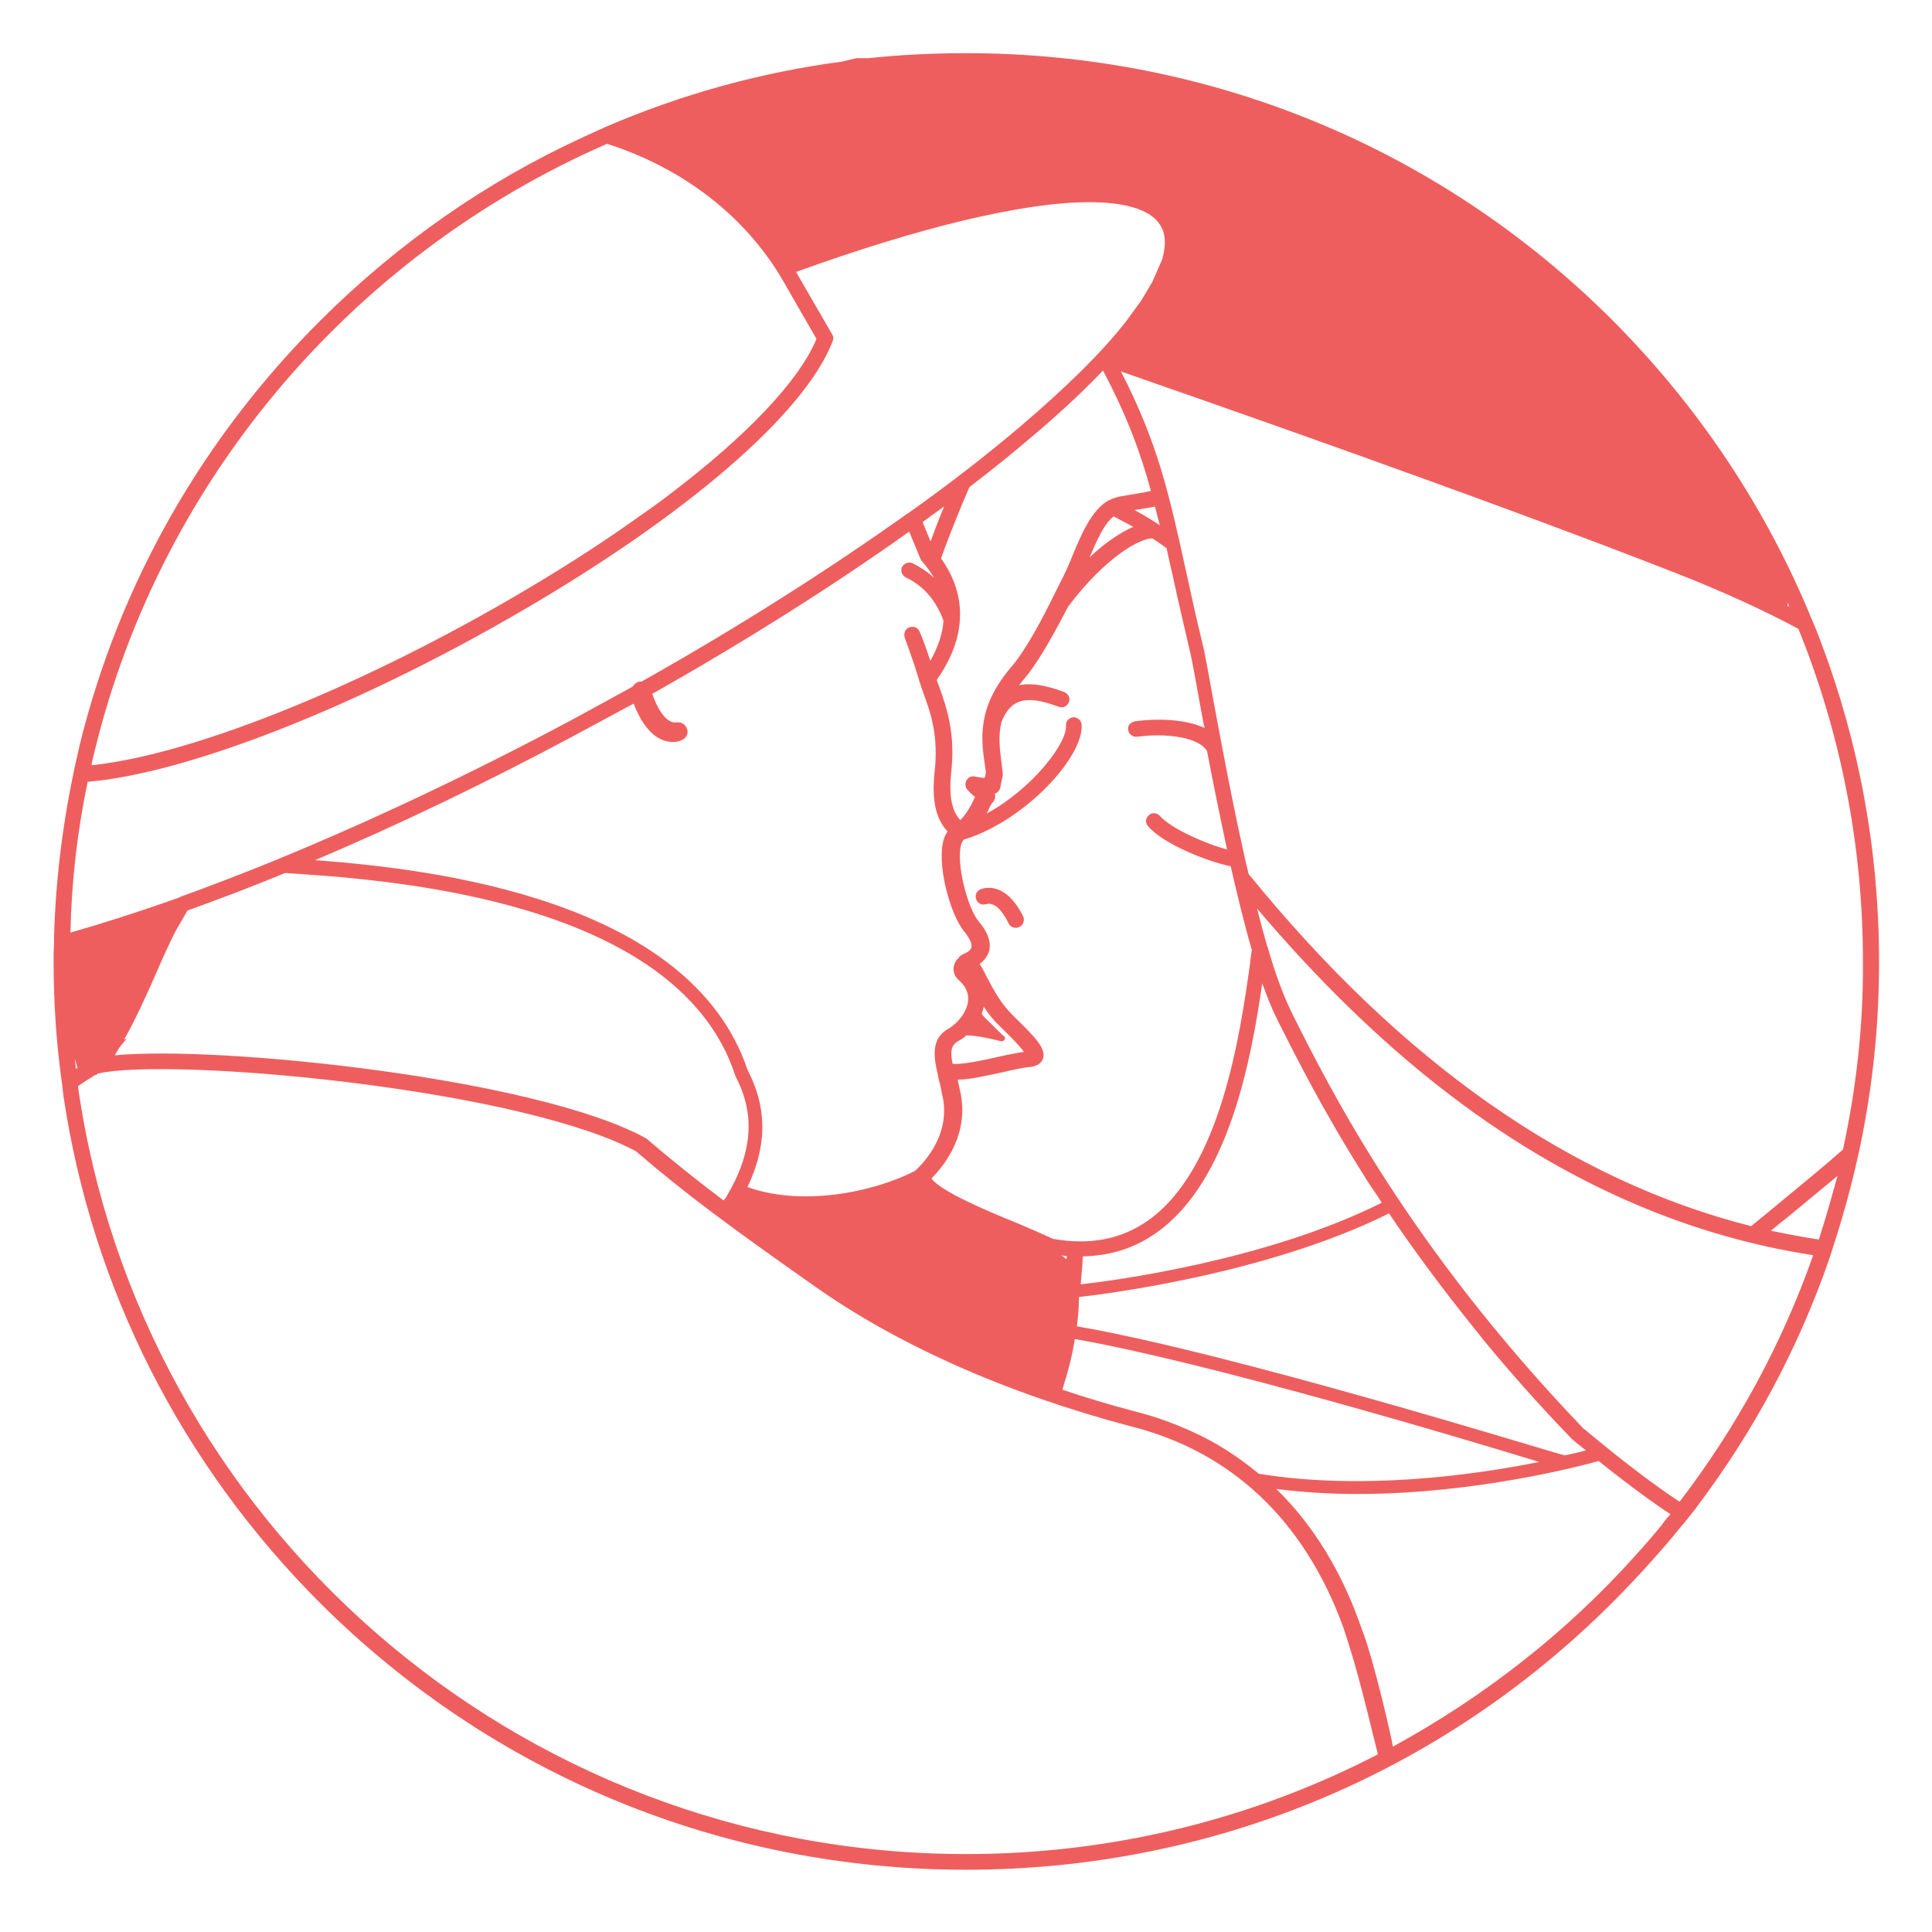
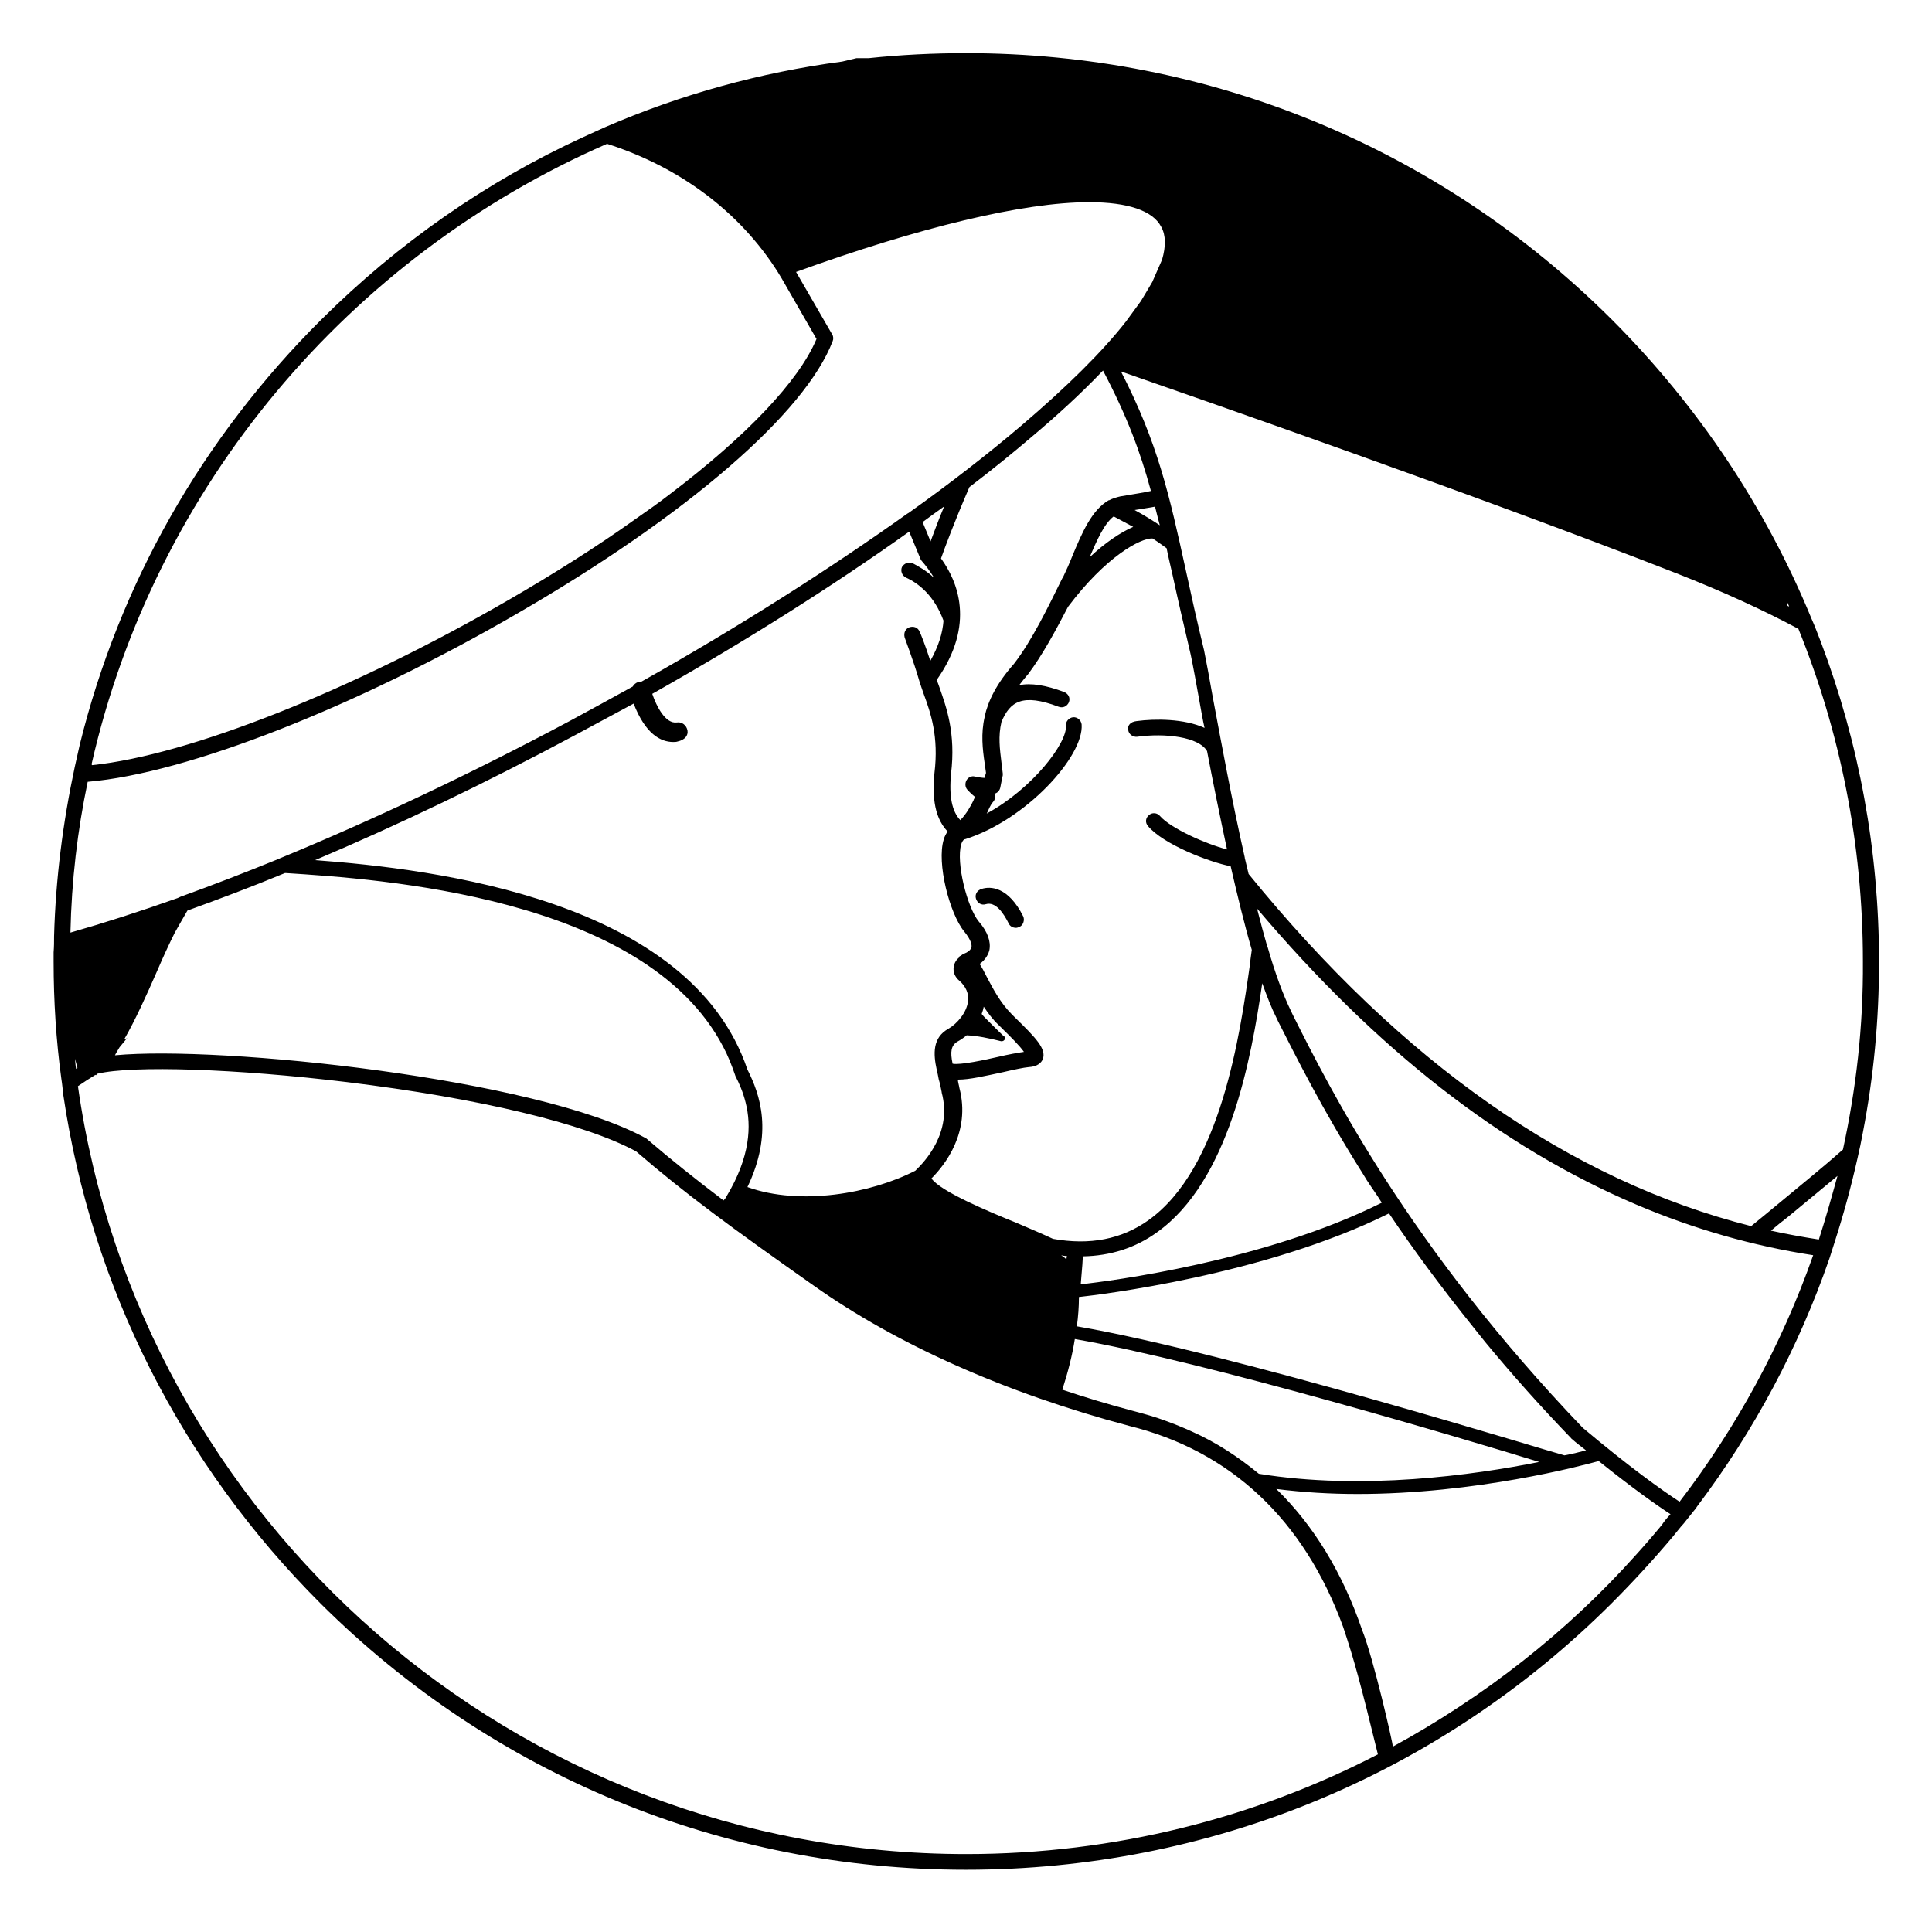
<svg xmlns="http://www.w3.org/2000/svg" version="1.1" id="Calque_1" x="0px" y="0px" viewBox="0 0 850.4 850.4" style="enable-background:new 0 0 850.4 850.4;" xml:space="preserve">
-   <style type="text/css"> .st0{fill:#ef5e5e;} </style>
+   <style type="text/css"> .st0{fill:#fffff;} </style>
  <g>
    <path class="st0" d="M432,391.3c-1.9,0.6-3,2.4-2.4,4.3c0.6,1.9,2.4,3,4.3,2.4c4.3-1.3,7.8,3.9,10.1,8.5c0.6,1.3,1.9,1.9,3.2,1.9 c0.6,0,0.9-0.2,1.5-0.4c1.7-0.7,2.4-3,1.7-4.6C443.8,390.2,435.9,390,432,391.3z" />
    <path class="st0" d="M801.5,282.6c-1.3-3.3-2.6-6.9-4.1-10.2c-20-48.7-49.7-93.5-88.1-131.9C633.5,65,532.5,23.4,425.3,23.4 c-14.4,0-28.8,0.7-42.9,2.2h-5.4l-6.3,1.5c-36.2,4.8-71.1,14.5-104.2,28.8c-3.4,1.5-6.5,3-9.9,4.5c-42.4,19.5-81.2,46.5-115.2,80.3 C88.7,193.1,52.4,257.5,35.1,327.8c-0.7,3.3-1.5,6.5-2.2,9.8c-5.2,24.3-8.4,49.2-9.1,74.5c0,2.4,0,4.6-0.2,7.1c0,1.3,0,2.8,0,4.1 c0,17.3,1.1,34.6,3.4,51.5c0.4,2.4,0.6,5,0.9,7.4c12.5,84.4,51.7,162.2,113.3,223.7c75.8,75.4,176.8,117.1,284,117.1 c107.4,0,208.2-41.6,284-117.1c9.5-9.5,18.5-19.3,27.1-29.5c1.7-2,3.2-4.1,4.9-5.9l4.3-5.4c0.6-0.7,1.1-1.3,1.5-2 c25.2-33.4,44.8-70.2,58.3-109.3c0.7-2.2,1.5-4.6,2.2-6.9c3.9-12.1,7.3-24.5,10.1-37c0.9-3.9,1.7-7.6,2.4-11.5 c4.7-24.3,7.1-49.4,7.1-74.9C827.1,374.4,818.3,327,801.5,282.6z M618.5,205.3c0,0,0-0.2,0-0.6l0,0 C618.5,204.9,618.5,205.3,618.5,205.3z M496.6,321.3c0.2,1.9,2.1,3.2,3.9,3c12.3-1.7,27.1,0,30.8,6.3c2.6,13.6,5.6,28.4,8.8,43.3 c-9.3-2.4-24.8-9.3-29.5-14.7c-1.3-1.5-3.4-1.7-4.9-0.4c-1.5,1.3-1.7,3.3-0.4,4.8c6.7,8,26.7,15.8,36.4,17.7c3,13,6,25.5,9.3,36.8 c-0.2,1.9-0.6,3.7-0.7,5.6c-4.5,31.8-12.9,90.7-44.8,113.4c-11.8,8.4-25.8,11.1-42,8.2c-4.3-2-10.1-4.5-16.2-7.1 c-11.9-4.8-33.4-13.8-37.3-19.5c5.8-5.8,17.4-20.3,12.3-39.8c-0.2-1.3-0.6-2.4-0.7-3.7c0,0,0,0,0.2,0c4.9,0,11.4-1.5,19.8-3.3 c4.7-1.1,9-2,11.2-2.2c3.9-0.2,5.6-2,6.2-3.5c1.7-4.5-3.2-9.5-12.1-18.2l-1.5-1.5c-5.2-5.2-8.4-11.5-11-16.4 c-1.1-2.2-2.1-4.1-3.2-5.8c2.8-2,3.9-4.5,4.3-6.1c0.7-3.7-0.7-8-4.7-12.6c-5-6.1-10.1-25.8-7.7-34c0.2-0.6,0.7-1.9,1.5-2.2h0.2 c26.7-8.4,52.3-36.4,51.3-50.5c-0.2-1.9-1.9-3.3-3.7-3.2c-1.9,0.2-3.4,1.9-3.2,3.7c0.6,7.6-14.7,27.7-34.9,38.7 c0.4-0.7,0.7-1.3,0.9-1.9c0.6-1.3,1.3-2.6,1.9-3.2c0.7-0.7,1.1-1.9,0.9-3c0-0.2,0-0.4-0.2-0.6c0.2,0,0.4-0.2,0.4-0.2 c1.1-0.4,1.9-1.5,2.1-2.6c0.6-3.3,0.9-4.3,0.9-4.5c0.2-0.6,0.2-0.9,0.2-1.5c-0.2-1.7-0.4-3.3-0.6-5c-0.7-5.8-1.5-11.5,0-17.8 c3.7-8.9,9.1-12.8,25.2-6.7c1.9,0.7,3.7-0.2,4.5-2c0.7-1.9-0.2-3.7-2.1-4.5c-8-3-14.6-4.1-19.8-3c1.1-1.5,2.4-3,3.7-4.6l0.2-0.2 c6.3-8.4,12.1-19.1,17.6-29.7c16.6-22.1,31.9-30.3,37.2-30.1c3,1.9,5,3.5,6.2,4.3c0.7,3.7,1.7,7.6,2.6,11.7 c2.2,10.2,4.9,21.9,8,35.1c1.1,5.2,2.4,12.5,3.9,20.8c0.7,3.7,1.3,7.6,2.2,11.5c-9-4.1-21.8-4.1-29.9-3 C497.5,317.7,496.2,319.4,496.6,321.3z M52.6,461l3.7-4.5c-0.4,0.6-1.1,0.9-1.7,1.1c4.9-8.5,9.7-19.1,14.6-30.3 c2.4-5.6,5-11.3,7.7-16.7l2.2-3.9l3.4-5.9c13.8-5,28.2-10.4,42.9-16.5h0.6c40.1,2.6,157.6,10,192.3,76.4c2.1,3.9,3.7,8,5.2,12.3 c0,0.2,0.2,0.4,0.2,0.6c1.7,3.3,3.4,7.2,4.5,11.7c2.6,10.2,2.1,23.8-8.4,41.3c-0.2,0.2-0.2,0.6-0.4,0.7l-0.9,1.1 c-12.3-9.3-22.8-17.7-33.8-27.1c-0.2-0.2-0.4-0.4-0.6-0.4C236,474.6,96.9,460.1,50.6,464.5C51.1,463.4,51.9,462.3,52.6,461z M302.6,321.5c-0.4-2.2-2.4-3.9-4.7-3.5c-5,0.7-9-7.2-10.8-12.6c41.4-23.4,79.7-47.6,113.1-71.4l5,12.1c0.2,0.4,0.4,0.7,0.6,0.9 c1.5,1.7,3.5,4.3,5.4,7.4c-3.5-3.3-7.1-5.2-9.5-6.5c-1.7-0.7-3.7,0-4.7,1.7c-0.7,1.7,0,3.7,1.7,4.6c5.4,2.4,12.5,7.8,16.6,19 c-0.4,5.4-2.1,11.1-5.8,17.7c-2.2-6.9-4.5-12.6-4.7-12.8c-0.7-1.9-2.6-2.6-4.5-2c-1.9,0.7-2.6,2.6-2.1,4.5c0,0.2,3.9,10.2,6.5,19.3 l0,0l0,0c0.6,1.7,1.1,3.5,1.9,5.6c3,8.2,6.7,18.6,4.7,34.9c-0.7,7.8-0.9,18.6,5.8,25.6c-0.6,0.9-1.3,2-1.7,3.5 c-3.2,10.4,2.6,32.7,9,40.5c3.2,3.9,3.4,6.1,3.2,6.9c-0.2,0.9-0.9,1.7-2.2,2.4c-0.9,0.4-1.7,0.7-2.4,1.3c-0.2,0-0.2,0.2-0.4,0.2 c-0.2,0.2-0.4,0.2-0.4,0.4c0,0,0,0,0,0.2c-1.3,1.1-2.1,2.4-2.4,4.1c-0.4,2.4,0.6,4.6,2.4,6.1c3,2.6,4.3,5.8,3.9,9.1 c-0.6,5-4.7,9.8-8.6,12.1c-7.1,3.9-6.7,11.1-5.2,18l0,0c0.4,1.5,0.6,2.8,0.9,4.3c0.6,1.9,0.9,3.7,1.3,5.6v0.2 c4.7,17.5-7.3,30.3-11.6,34.4c-19.4,10-50.6,15.6-73.9,7.2c11.4-23.8,5.6-40.7,0-51.7c-25.2-74.7-137.6-88.3-190.3-92.2 c36.4-15.4,75.2-34,114.4-55c8.6-4.6,17.2-9.3,25.8-13.9c5.2,13.4,11.9,16.9,17.4,16.9c0.7,0,1.3,0,1.9-0.2 C301.5,325.7,303,323.7,302.6,321.5z M406.1,229.8c3.2-2.4,6.3-4.6,9.5-6.9c-2.6,6.1-4.5,11.5-6,15.4L406.1,229.8z M441.5,455.8 c-0.7-0.6-4.7-4.6-7.7-7.6c-0.6-0.6-1.1-1.1-1.7-1.9c0.4-1.1,0.7-2,0.9-3.2c1.9,2.8,3.9,5.6,6.7,8.2l1.5,1.5 c3.4,3.3,7.7,7.6,9.5,10.2c-2.8,0.4-6.7,1.1-11.4,2.2c-5.6,1.3-16.8,3.7-20,3c-1.1-5.2-0.7-8,2.1-9.7c1.3-0.7,2.8-1.7,4.1-2.8 c4.7,0.2,9.9,1.3,15.1,2.6c0.2,0,0.2,0,0.4,0c0.6,0,1.1-0.4,1.3-0.9C442.5,456.7,442.3,456.2,441.5,455.8z M469.4,554.3 c-0.6-0.4-0.9-0.9-1.5-1.3c-0.4-0.2-0.6-0.2-0.7-0.4c0.6,0,0.9,0.2,1.5,0.2c0.4,0,0.7,0,0.9,0C469.5,553.4,469.5,553.7,469.4,554.3 z M473.1,589.4c58.4,10.2,170.5,43.7,204.4,54.1c-28.9,5.8-77.9,12.6-123.4,5.2c-9-7.4-18.7-13.8-29.5-18.6 c-3.7-1.7-7.7-3.3-11.8-4.8c-4.5-1.7-9.3-3-14.2-4.3c-10.6-2.8-20.9-5.9-31-9.3C470.1,603.9,472,596.5,473.1,589.4z M474,583.8 c0.6-4.5,0.9-8.7,0.9-12.5c0-0.2,0-0.2,0-0.4l0,0c8.2-0.9,81.6-9.5,136.5-36.8c10.5,15.6,22.8,32.3,37.2,50.2 c1.7,2.2,3.5,4.3,5.2,6.5c11.4,13.8,23.9,27.9,37.9,42.4c0,0.2,0.2,0.2,0.2,0.2c2.1,1.9,4.1,3.3,6.2,5c-2.4,0.6-5.6,1.5-9.5,2.2 C681.3,638.7,542,595.5,474,583.8z M475.7,565.3c0.7-7.6,0.9-11.1,0.9-12.3c12.1-0.2,23.2-3.7,32.7-10.6 c31.6-22.5,41.4-75.8,46.3-109.6c2.1,5.8,4.1,11,6.2,15.1l0.7,1.5c7.8,15.4,19.4,38.7,37.3,67.1c1.1,1.9,2.4,3.9,3.7,5.8 c1.5,2.2,3.2,4.6,4.7,7.1C556.7,555.2,488,564,475.7,565.3z M479.6,245.3c3.2-7.4,6.3-14.7,10.6-18c3.2,1.7,6,3.2,8.6,4.6 C493.3,234.3,486.5,238.8,479.6,245.3z M499.4,224.5c4.1-0.7,7.1-1.1,9-1.5c0.7,2.6,1.3,5.4,2.1,8.2 C507.6,229.3,503.9,226.9,499.4,224.5z M493.1,218.5c-1.7,0.4-3.4,0.9-4.9,1.7H488c-7.5,4.3-11.8,14.5-15.9,24.3 c-1.3,3.3-2.8,6.7-4.3,9.8l-0.2,0.2c-6.3,12.8-13.4,27.5-21.3,37.7c-7.7,8.7-11.4,16.4-12.9,23.2v0.2c-1.7,7.4-0.9,14.1,0,20.3 c0.2,1.5,0.4,2.8,0.6,4.3c-0.2,0.6-0.4,1.3-0.6,2.2c-0.9,0-2.4-0.2-4.3-0.6c-1.5-0.4-3,0.4-3.7,1.7c-0.7,1.3-0.6,3,0.4,4.1 c0.2,0.2,1.5,1.7,3.4,3.2c-0.2,0.6-0.6,0.9-0.7,1.5c-1.3,2.6-3,5.8-5.8,8.7c-3.7-3.9-5-10.4-4.1-20.3c2.2-18-2.1-29.5-5-37.9 c-0.4-1.3-0.9-2.4-1.3-3.5c17.4-24.7,9-43.7,1.9-53.5c1.5-4.3,6-16.4,12.5-31.4c9.7-7.4,19-14.9,27.4-22.1 c10.6-8.9,21.7-19,31.4-29.2c10.5,19.9,16.4,35.7,21.1,53C504.1,216.7,499.6,217.4,493.1,218.5z M786.8,265.3 c0.2,0.6,0.6,1.1,0.7,1.7c-0.2-0.2-0.6-0.2-0.7-0.4V265.3z M267.2,63.3c31.9,10.2,58.4,29.9,75.2,56.5c0.6,0.9,1.1,1.9,1.7,2.8 l15.3,26.6c-7.8,18.6-30.8,42.7-64.4,68.2c-5,3.9-10.3,7.6-15.9,11.5c-16.4,11.7-34.9,23.4-55.1,35.1 c-69.1,40-140.8,68.4-183.5,72.8l-0.2-0.4C68.1,213.9,153.8,112.8,267.2,63.3z M38.6,343.9L38.6,343.9c-0.2,0-0.4,0-0.4,0 C38.4,343.9,38.4,343.9,38.6,343.9z M38.6,344.1h0.2c43.5-3.7,117.6-32.7,188.8-74c74.9-43.3,126.8-88.3,138.9-119.9 c0.4-0.9,0.4-2-0.2-3l-15.9-27.5C404.8,100,450.5,89,479.4,89c17,0,28,3.7,31.7,10.8c2.1,3.7,2.1,8.7,0.4,14.5l-4.3,9.8 c-1.5,2.6-3.2,5.4-5,8.4l-6.5,8.9c-10.6,13.6-26.3,29-46.1,45.9c-14.7,12.5-31.4,25.5-49.7,38.5c-0.2,0-0.2,0.2-0.4,0.2 c-34.4,24.5-74.1,49.8-117.1,74c-0.6,0-1.1,0-1.5,0.2c-1.1,0.4-1.9,1.1-2.4,2c-9.1,5-18.5,10.2-27.8,15.2 c-43.9,23.4-87,43.7-127,60.2c-0.4,0.2-0.6,0.2-0.9,0.4c-14.9,6.1-29.5,11.7-43.3,16.7c-0.4,0.2-0.9,0.4-1.3,0.6 c-16.6,5.9-32.5,11-47.2,15.2C31.5,387.6,34.1,365.5,38.6,344.1z M33,466l1.1,4.1c-0.2,0.2-0.4,0.2-0.6,0.4 C33.2,469.2,33.2,467.5,33,466z M425.3,816.1c-198.8,0-363.9-147.2-391-338c2.8-1.9,5.2-3.5,7.7-5l0.2,0.2c0.2-0.2,0.6-0.6,0.7-0.7 c15.5-3.7,61.1-2.2,109.8,3.7c58.1,7.1,104.6,18.2,127.3,30.5c21.8,18.8,41.6,33.3,78.2,59.1c36.4,25.8,84.2,47.2,138.7,61.7 c44.8,11,77.1,41.4,94.3,88.5c4.9,14.7,7.5,24.2,15.3,56.1C552.6,800.1,490.8,816.1,425.3,816.1z M731.5,671.2 c-3.7,4.5-7.5,8.9-11.4,13.2c-30.4,34-66.7,62.4-107,84.4c0-1.3-8.4-38.5-13.6-51.5l0,0c-8.6-25.1-21.3-45.9-37.7-61.9 c11.9,1.5,23.9,2.2,35.7,2.2c52.1,0,99-12.5,106.2-14.5c14.6,11.7,25,19.1,31.6,23.4C733.9,668,732.6,669.5,731.5,671.2z M739.3,661c-7.7-5-22-15.2-42.6-32.5c-76.5-79.9-111.1-148.8-127.7-181.9l-0.7-1.5c-3.5-7.1-7.1-16.9-10.3-28.1 c0-0.2,0-0.2-0.2-0.4c-1.5-5.2-3-10.8-4.5-16.7c52.8,62.3,107.5,105,166.9,130.3c25.4,10.8,51.3,18.2,77.9,22.3 C784.3,591.8,764.3,628.4,739.3,661z M800.6,545.6c-7.1-1.1-14.2-2.4-21.1-3.9c2.6-2.2,5.2-4.3,7.8-6.3 c7.8-6.5,15.1-12.5,21.5-17.8C806.2,527,803.6,536.3,800.6,545.6z M811.2,506c-8,7.1-17.6,14.9-28.6,24c-2.6,2.2-8.4,6.9-11.8,9.7 c-79.5-20.1-153.5-71.7-221.2-155c-0.6-2.4-1.1-4.6-1.7-7.1c0,0,0,0,0-0.2c-5.6-24.7-10.3-50.4-14-70.1c-1.5-8.4-2.8-15.6-3.9-21 c-3.2-13.2-5.8-24.9-8-35.1c-7.3-33.3-12.3-56.1-28.6-87.7c33,11.5,157.6,54.8,244.4,88.8c20.4,8,38.3,16.2,53.8,24.5 C809.9,322,820,371.4,820,423.1C820.2,451.7,817,479.4,811.2,506z" />
  </g>
</svg>
